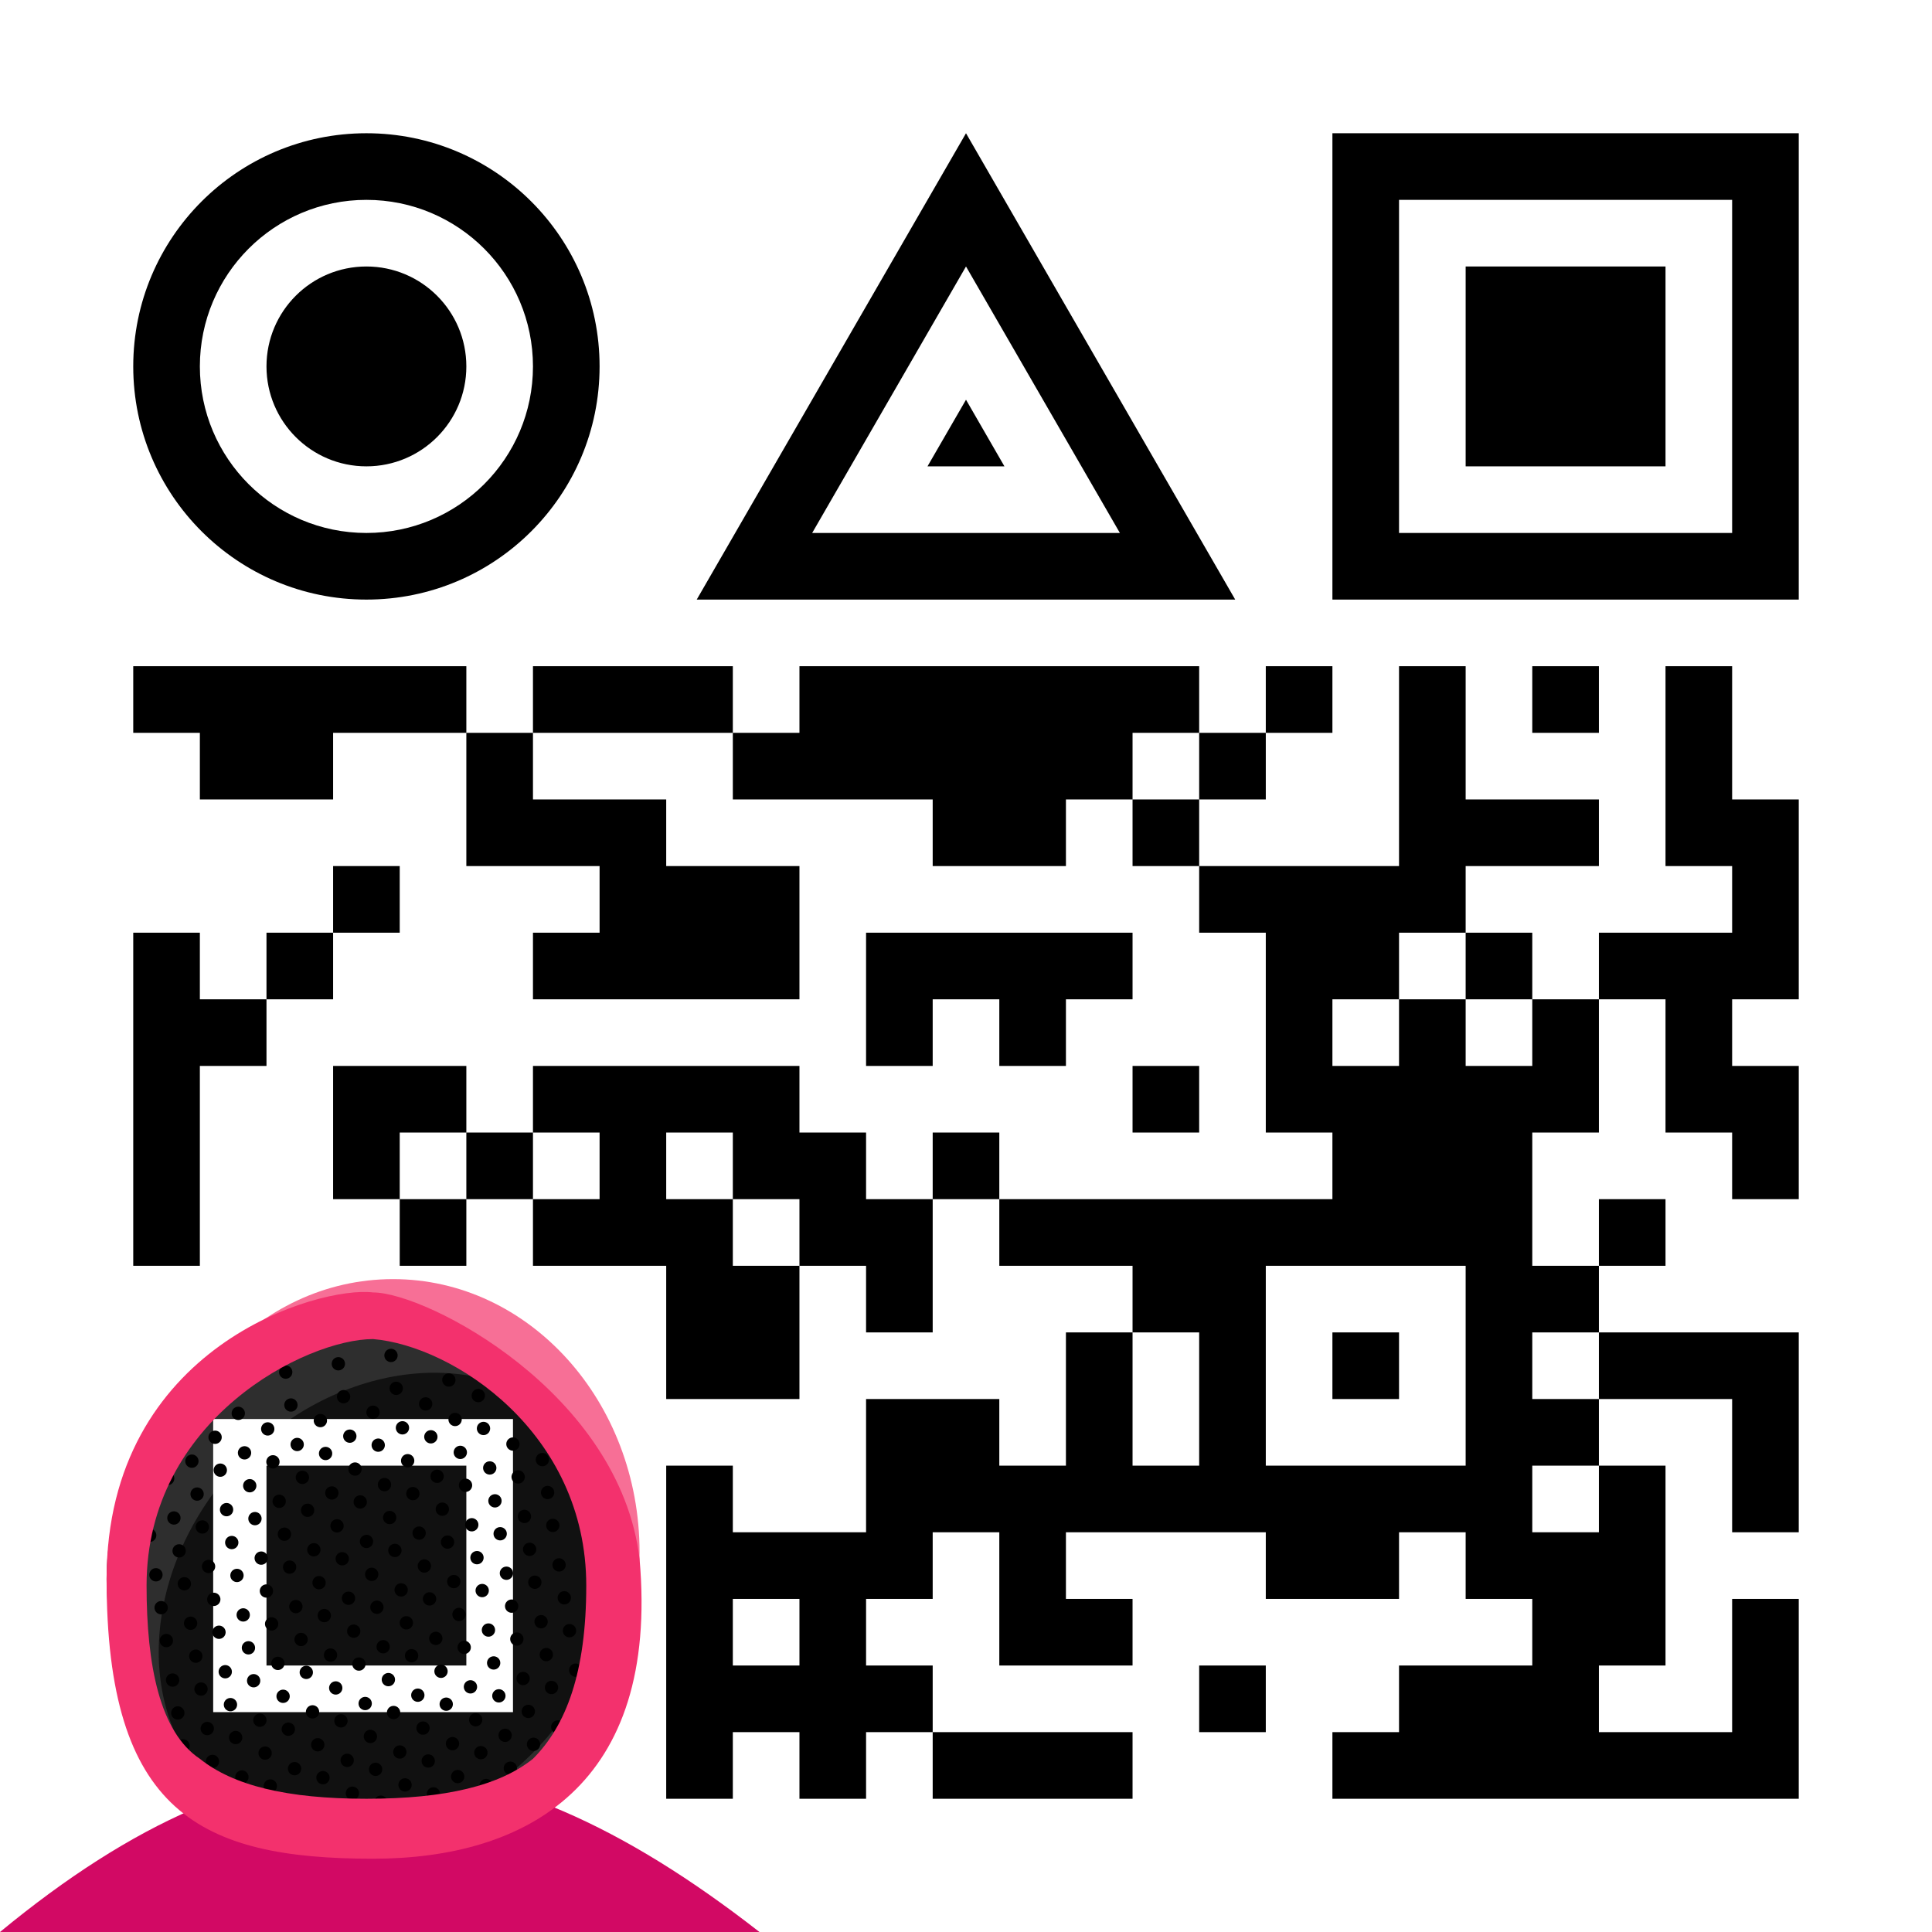
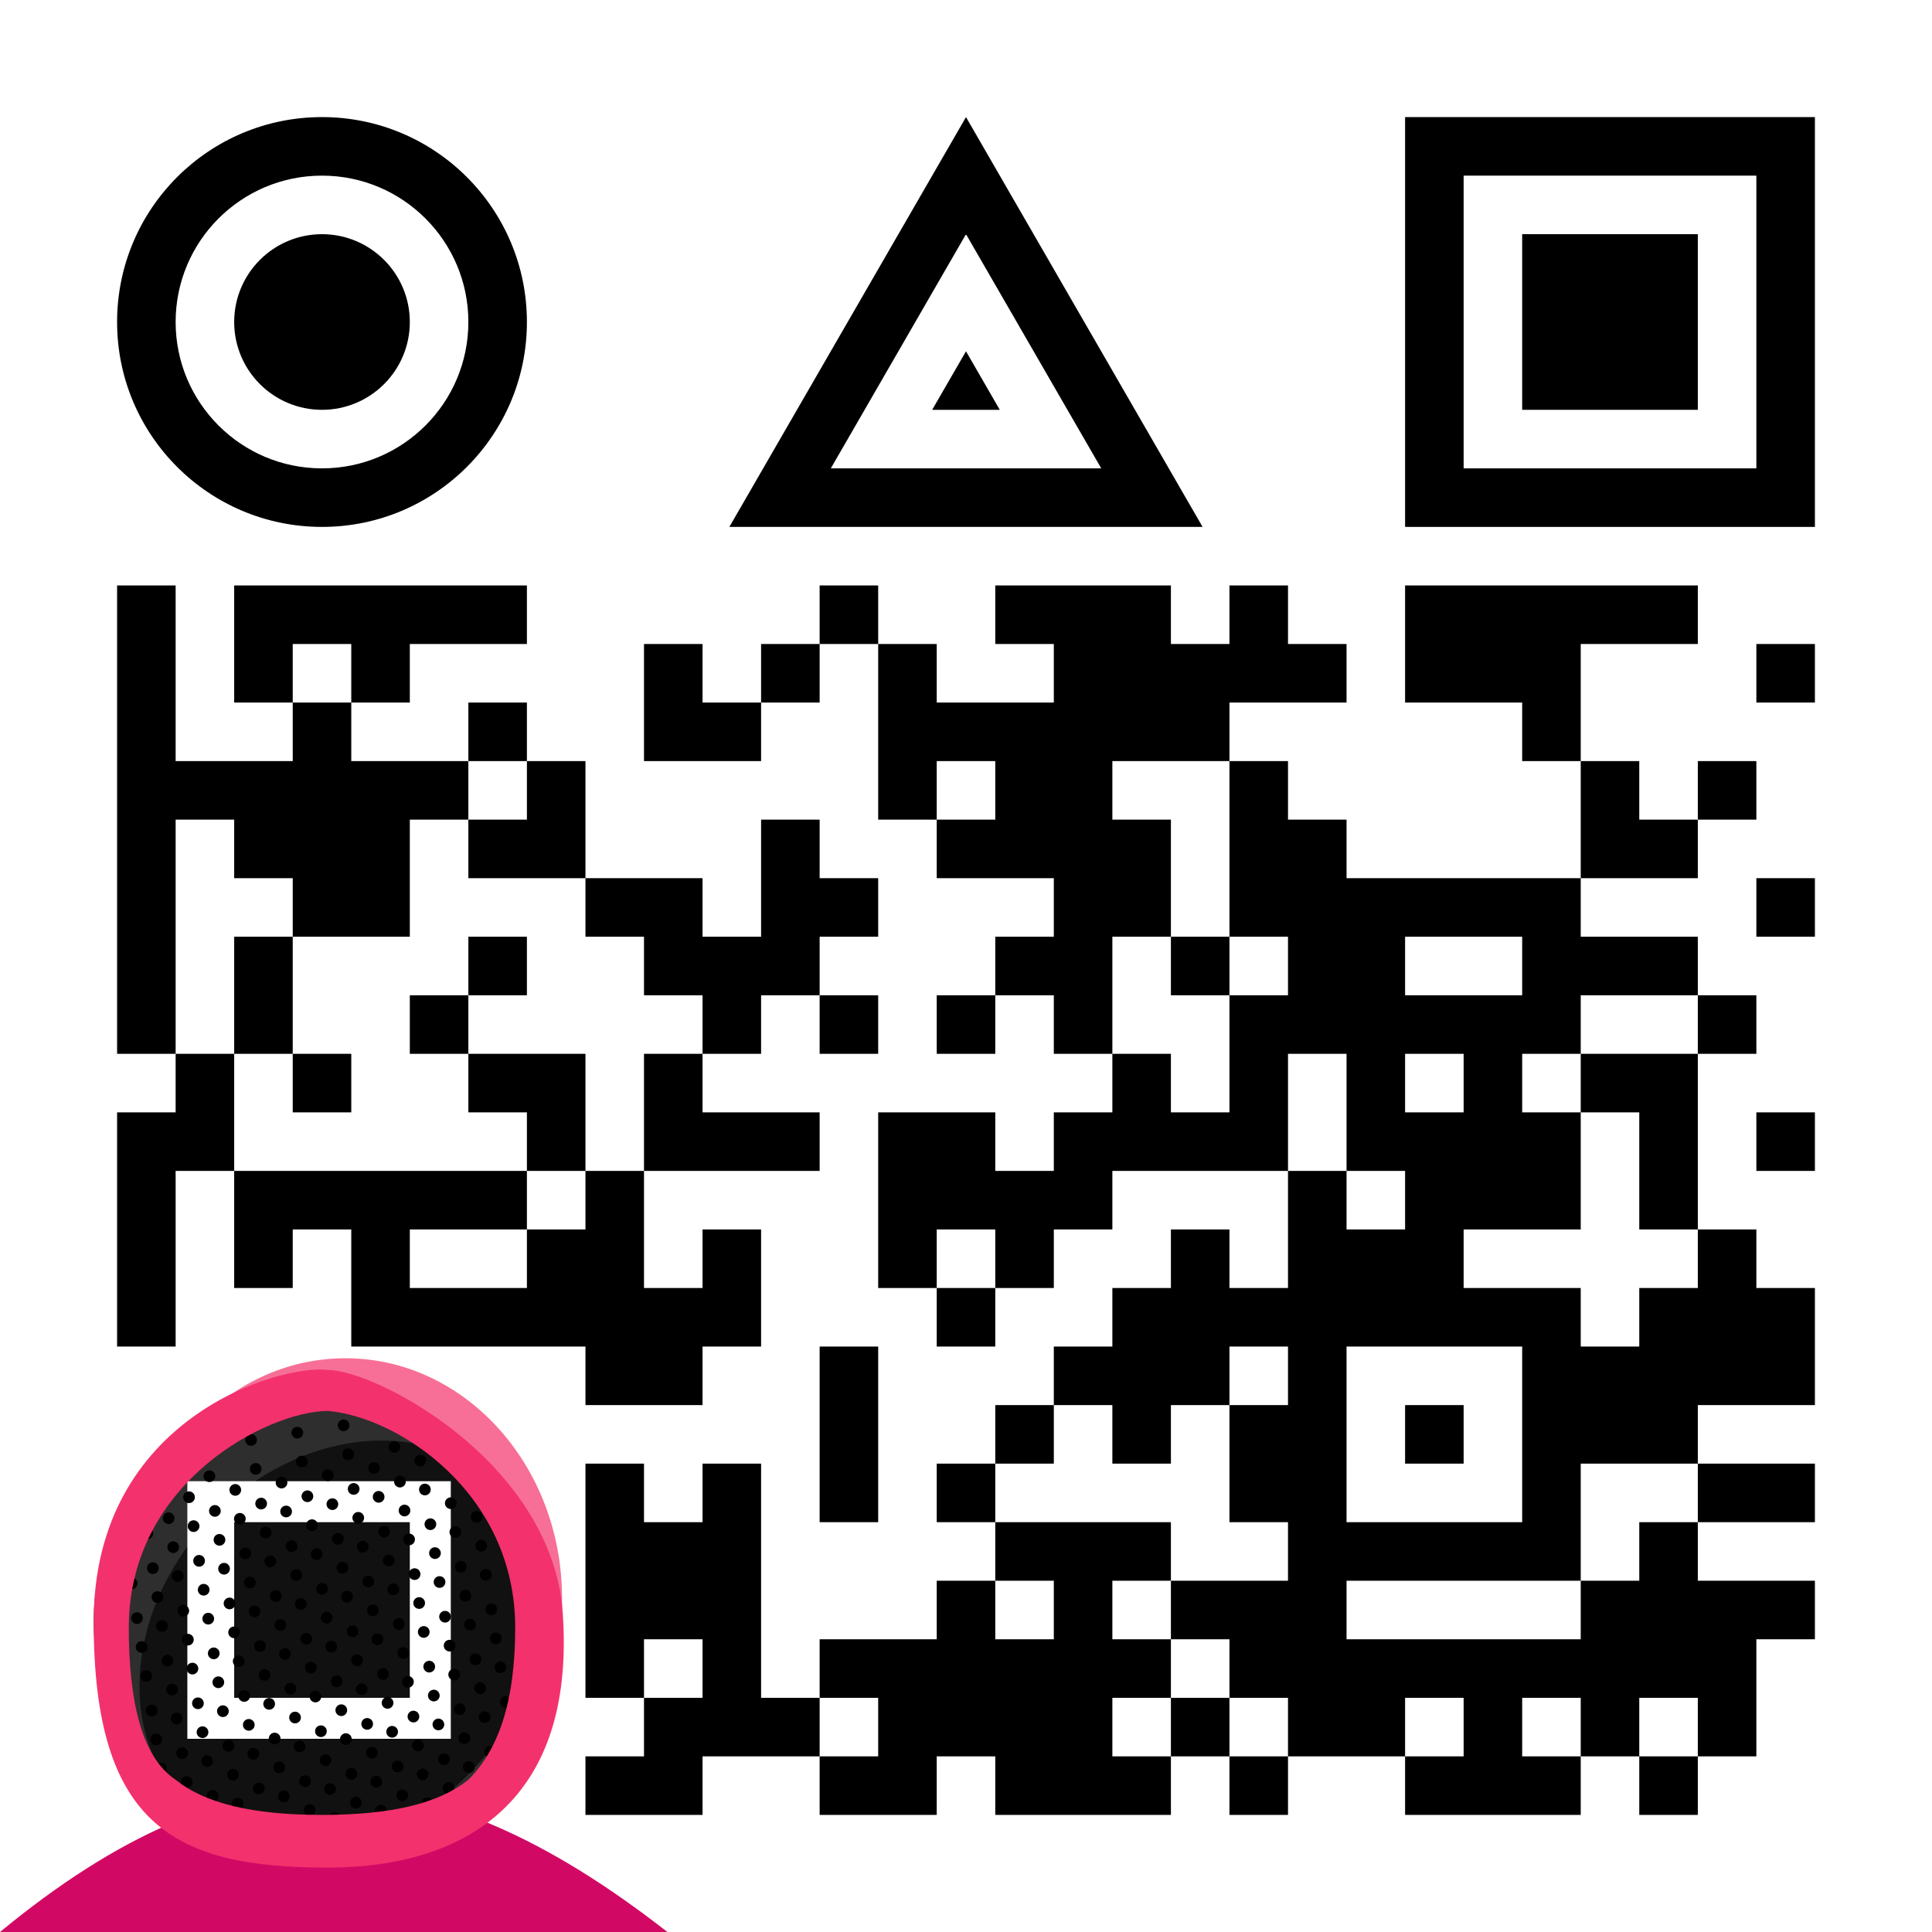
- <svg xmlns="http://www.w3.org/2000/svg" viewBox="0 0 29 29" width="300" height="300">
-   <rect width="29" height="29" fill="#fff" />
+ <svg xmlns="http://www.w3.org/2000/svg" viewBox="0 0 33 33" width="300" height="300">
+   <rect width="33" height="33" fill="#fff" />
  <g fill="#000">
    <path fill="#000" d="M5.5,2a3.5,3.5 0,0,1 3.5,3.5a3.5,3.5 0,0,1 -3.5,3.5a3.5,3.5 0,0,1 -3.5,-3.5a3.5,3.5 0,0,1 3.5,-3.5M5.5,3a2.5,2.5 0,0,0 -2.5,2.5a2.5,2.5 0,0,0 2.5,2.5a2.5,2.5 0,0,0 2.5,-2.5a2.5,2.5 0,0,0 -2.5,-2.5M5.5,4a1.5,1.5 0,0,1 1.5,1.5a1.5,1.5 0,0,1 -1.5,1.5a1.5,1.5 0,0,1 -1.5,-1.5a1.5,1.5 0,0,1 1.5,-1.5" />
-     <path fill="#000" d="M14.5,2l4.041,7h-8.083zM14.5,4l-2.309,4h4.619zM14.5,6l0.577,1h-1.155z" />
-     <path fill="#000" d="M20,2h7v7h-7zM21,3v5h5v-5zM22,4h3v3h-3z" />
-     <g transform="translate(2 20)">
+     <path fill="#000" d="M16.5,2l4.041,7h-8.083zM16.5,4l-2.309,4h4.619zM16.5,6l0.577,1h-1.155z" />
+     <path fill="#000" d="M24,2h7v7h-7zM25,3v5h5v-5zM26,4h3v3h-3z" />
+     <g transform="translate(2 24)">
      <path d="M9.4 9H-2C2 5.7 5.3 5.8 9.4 9Z" style="fill:#d20964" />
      <ellipse cx="3.9" cy="3.3" rx="3.7" ry="4.1" style="fill:#f76f96" />
      <circle cx="3.5" cy="3.7" r="3.9" style="fill:#2e2e2e" />
      <ellipse cx="-.2" cy="5.6" rx="3.8" ry="3.1" style="fill:#111" transform="rotate(-45.7) skewX(-.6)" />
      <path d="M1.2 1.3v4.4h4.5V1.3ZM2 2h3v3H2z" style="fill:#fff" />
      <g style="fill:#000" transform="rotate(-9 -13.5 11.5)">
        <circle cx="1.8" cy="4.5" r=".1" />
        <circle cx="1.8" cy="5.1" r=".1" />
        <circle cx="1.8" cy="5.6" r=".1" />
        <circle cx="1.4" cy="5.3" r=".1" />
        <circle cx="1.8" cy="6.1" r=".1" />
        <circle cx="1.4" cy="5.9" r=".1" />
        <circle cx="1.8" cy="6.7" r=".1" />
        <circle cx="1.4" cy="6.4" r=".1" />
        <circle cx="1.8" cy="7.2" r=".1" />
        <circle cx="1.4" cy="6.9" r=".1" />
        <circle cx="1.8" cy="7.7" r=".1" />
        <circle cx="1.4" cy="7.5" r=".1" />
        <circle cx="1.8" cy="8.3" r=".1" />
        <circle cx="1.4" cy="8" r=".1" />
        <circle cx="1.8" cy="8.8" r=".1" />
        <circle cx="1.4" cy="8.5" r=".1" />
        <circle cx="1.8" cy="9.3" r=".1" />
        <circle cx="2.6" cy="4" r=".1" />
        <circle cx="2.6" cy="4.5" r=".1" />
        <circle cx="2.2" cy="4.3" r=".1" />
        <circle cx="2.6" cy="5.1" r=".1" />
        <circle cx="2.2" cy="4.8" r=".1" />
        <circle cx="2.6" cy="5.6" r=".1" />
        <circle cx="2.2" cy="5.3" r=".1" />
        <circle cx="2.6" cy="6.1" r=".1" />
        <circle cx="2.2" cy="5.9" r=".1" />
        <circle cx="2.6" cy="6.7" r=".1" />
        <circle cx="2.2" cy="6.4" r=".1" />
        <circle cx="2.6" cy="7.2" r=".1" />
        <circle cx="2.2" cy="6.9" r=".1" />
        <circle cx="2.6" cy="7.7" r=".1" />
        <circle cx="2.2" cy="7.5" r=".1" />
        <circle cx="2.6" cy="8.3" r=".1" />
        <circle cx="2.2" cy="8" r=".1" />
        <circle cx="2.6" cy="8.8" r=".1" />
        <circle cx="2.2" cy="8.5" r=".1" />
        <circle cx="2.6" cy="9.3" r=".1" />
        <circle cx="2.2" cy="9.1" r=".1" />
        <circle cx="2.6" cy="9.8" r=".1" />
        <circle cx="2.2" cy="9.6" r=".1" />
        <circle cx="3.4" cy="4" r=".1" />
        <circle cx="3" cy="3.7" r=".1" />
        <circle cx="3.4" cy="4.5" r=".1" />
        <circle cx="3" cy="4.3" r=".1" />
        <circle cx="3.4" cy="5.1" r=".1" />
        <circle cx="3" cy="4.8" r=".1" />
        <circle cx="3.4" cy="5.6" r=".1" />
        <circle cx="3" cy="5.3" r=".1" />
        <circle cx="3.4" cy="6.1" r=".1" />
        <circle cx="3" cy="5.9" r=".1" />
        <circle cx="3.4" cy="6.7" r=".1" />
        <circle cx="3" cy="6.4" r=".1" />
        <circle cx="3.4" cy="7.2" r=".1" />
        <circle cx="3" cy="6.9" r=".1" />
        <circle cx="3.4" cy="7.7" r=".1" />
        <circle cx="3" cy="7.5" r=".1" />
        <circle cx="3.4" cy="8.3" r=".1" />
        <circle cx="3" cy="8" r=".1" />
        <circle cx="3.4" cy="8.8" r=".1" />
        <circle cx="3" cy="8.5" r=".1" />
        <circle cx="3.4" cy="9.3" r=".1" />
        <circle cx="3" cy="9.1" r=".1" />
        <circle cx="3.4" cy="9.8" r=".1" />
        <circle cx="3" cy="9.6" r=".1" />
        <circle cx="3.8" cy="3.2" r=".1" />
        <circle cx="4.2" cy="4" r=".1" />
        <circle cx="3.8" cy="3.7" r=".1" />
        <circle cx="4.2" cy="4.5" r=".1" />
        <circle cx="3.8" cy="4.3" r=".1" />
        <circle cx="4.2" cy="5.1" r=".1" />
        <circle cx="3.8" cy="4.8" r=".1" />
        <circle cx="4.2" cy="5.6" r=".1" />
        <circle cx="3.8" cy="5.3" r=".1" />
        <circle cx="4.2" cy="6.1" r=".1" />
        <circle cx="3.8" cy="5.9" r=".1" />
        <circle cx="4.2" cy="6.7" r=".1" />
        <circle cx="3.8" cy="6.4" r=".1" />
        <circle cx="4.2" cy="7.2" r=".1" />
        <circle cx="3.8" cy="6.9" r=".1" />
        <circle cx="4.2" cy="7.7" r=".1" />
        <circle cx="3.8" cy="7.5" r=".1" />
        <circle cx="4.2" cy="8.3" r=".1" />
        <circle cx="3.8" cy="8" r=".1" />
        <circle cx="4.2" cy="8.8" r=".1" />
        <circle cx="3.8" cy="8.5" r=".1" />
        <circle cx="4.2" cy="9.3" r=".1" />
        <circle cx="3.8" cy="9.1" r=".1" />
        <circle cx="4.2" cy="9.8" r=".1" />
        <circle cx="3.8" cy="9.6" r=".1" />
        <circle cx="4.6" cy="3.2" r=".1" />
        <circle cx="5" cy="4" r=".1" />
        <circle cx="4.6" cy="3.7" r=".1" />
        <circle cx="5" cy="4.5" r=".1" />
        <circle cx="4.6" cy="4.3" r=".1" />
        <circle cx="5" cy="5.1" r=".1" />
        <circle cx="4.6" cy="4.8" r=".1" />
        <circle cx="5" cy="5.6" r=".1" />
        <circle cx="4.6" cy="5.3" r=".1" />
        <circle cx="5" cy="6.1" r=".1" />
        <circle cx="4.6" cy="5.9" r=".1" />
        <circle cx="5" cy="6.7" r=".1" />
        <circle cx="4.6" cy="6.4" r=".1" />
        <circle cx="5" cy="7.2" r=".1" />
        <circle cx="4.6" cy="6.9" r=".1" />
        <circle cx="5" cy="7.7" r=".1" />
        <circle cx="4.6" cy="7.5" r=".1" />
        <circle cx="5" cy="8.3" r=".1" />
        <circle cx="4.6" cy="8" r=".1" />
        <circle cx="5" cy="8.8" r=".1" />
        <circle cx="4.6" cy="8.5" r=".1" />
        <circle cx="5" cy="9.3" r=".1" />
        <circle cx="4.6" cy="9.1" r=".1" />
        <circle cx="5" cy="9.8" r=".1" />
        <circle cx="4.6" cy="9.6" r=".1" />
        <circle cx="5.4" cy="3.2" r=".1" />
        <circle cx="5.8" cy="4" r=".1" />
        <circle cx="5.4" cy="3.7" r=".1" />
        <circle cx="5.8" cy="4.5" r=".1" />
        <circle cx="5.4" cy="4.3" r=".1" />
        <circle cx="5.8" cy="5.1" r=".1" />
        <circle cx="5.4" cy="4.8" r=".1" />
        <circle cx="5.8" cy="5.6" r=".1" />
        <circle cx="5.4" cy="5.3" r=".1" />
        <circle cx="5.8" cy="6.1" r=".1" />
        <circle cx="5.4" cy="5.9" r=".1" />
        <circle cx="5.8" cy="6.7" r=".1" />
        <circle cx="5.4" cy="6.4" r=".1" />
        <circle cx="5.8" cy="7.2" r=".1" />
        <circle cx="5.4" cy="6.9" r=".1" />
        <circle cx="5.8" cy="7.7" r=".1" />
        <circle cx="5.4" cy="7.5" r=".1" />
        <circle cx="5.8" cy="8.3" r=".1" />
        <circle cx="5.4" cy="8" r=".1" />
        <circle cx="5.8" cy="8.8" r=".1" />
        <circle cx="5.4" cy="8.5" r=".1" />
        <circle cx="5.8" cy="9.3" r=".1" />
        <circle cx="5.4" cy="9.1" r=".1" />
        <circle cx="5.8" cy="9.8" r=".1" />
        <circle cx="5.4" cy="9.6" r=".1" />
        <circle cx="6.6" cy="4" r=".1" />
        <circle cx="6.2" cy="3.7" r=".1" />
        <circle cx="6.6" cy="4.5" r=".1" />
        <circle cx="6.2" cy="4.3" r=".1" />
        <circle cx="6.6" cy="5.1" r=".1" />
        <circle cx="6.2" cy="4.8" r=".1" />
        <circle cx="6.6" cy="5.6" r=".1" />
        <circle cx="6.2" cy="5.3" r=".1" />
        <circle cx="6.6" cy="6.1" r=".1" />
        <circle cx="6.2" cy="5.9" r=".1" />
        <circle cx="6.6" cy="6.7" r=".1" />
        <circle cx="6.2" cy="6.4" r=".1" />
        <circle cx="6.6" cy="7.2" r=".1" />
        <circle cx="6.2" cy="6.9" r=".1" />
        <circle cx="6.6" cy="7.7" r=".1" />
        <circle cx="6.2" cy="7.5" r=".1" />
        <circle cx="6.6" cy="8.3" r=".1" />
        <circle cx="6.2" cy="8" r=".1" />
        <circle cx="6.6" cy="8.8" r=".1" />
        <circle cx="6.2" cy="8.5" r=".1" />
        <circle cx="6.6" cy="9.3" r=".1" />
        <circle cx="6.2" cy="9.1" r=".1" />
        <circle cx="6.2" cy="9.6" r=".1" />
        <circle cx="7.4" cy="5.1" r=".1" />
        <circle cx="7" cy="4.8" r=".1" />
        <circle cx="7.4" cy="5.6" r=".1" />
        <circle cx="7" cy="5.3" r=".1" />
        <circle cx="7.4" cy="6.1" r=".1" />
        <circle cx="7" cy="5.9" r=".1" />
        <circle cx="7.4" cy="6.7" r=".1" />
        <circle cx="7" cy="6.4" r=".1" />
        <circle cx="7.4" cy="7.2" r=".1" />
        <circle cx="7" cy="6.9" r=".1" />
        <circle cx="7.4" cy="7.7" r=".1" />
        <circle cx="7" cy="7.5" r=".1" />
        <circle cx="7.4" cy="8.3" r=".1" />
        <circle cx="7" cy="8" r=".1" />
        <circle cx="7.4" cy="8.8" r=".1" />
        <circle cx="7" cy="8.5" r=".1" />
        <circle cx="7" cy="9.1" r=".1" />
      </g>
      <path d="M3.6-.6c.8 0 3.7 1.5 4 4 .3 3.4-1.7 4.5-4 4.5-2.6 0-4-.7-4-4.2s3.2-4.4 4-4.3m0 .7C2.6.1.2 1.3.2 3.8.2 5 .4 6 1 6.4c.5.4 1.3.6 2.5.6s2-.2 2.5-.6c.5-.5.8-1.3.8-2.6 0-2.3-2-3.6-3.2-3.7" style="fill:#f3316d" />
    </g>
-     <path d="M2,10h5v1h1v1h2v1h2v2h-4v-1h1v-1h-2v-2h-2v1h-2v-1h-1v-1zM8,10h3v1h1v-1h6v1h1v1h-1v1h3v-3h1v2h2v1h-2v1h1v1h1v2h-1v2h1v1h3v3h-1v-2h-2v1h1v3h-1v1h2v-2h1v3h-7v-1h1v-1h2v-1h-1v-1h-1v1h-2v-1h-3v1h1v1h-2v-2h-1v1h-1v1h1v1h3v1h-3v-1h-1v1h-1v-1h-1v1h-1v-5h1v1h2v-2h2v1h1v-2h1v2h1v-2h-1v-1h-2v-1h5v-1h-1v-3h-1v-1h-1v-1h1v-1h-1v1h-1v1h-2v-1h-3v-1h-3v-1zM19,10h1v1h-1v-1zM23,10h1v1h-1v-1zM25,10h1v2h1v3h-1v1h1v2h-1v-1h-1v-2h-1v-1h2v-1h-1v-3zM5,13h1v1h-1v1h-1v1h-1v3h-1v-5h1v1h1v-1h1v-1zM13,14h4v1h-1v1h-1v-1h-1v1h-1v-2zM21,14v1h1v1h1v-1h-1v-1h-1zM20,15v1h1v-1h-1zM5,16h2v1h1v1h1v-1h-1v-1h4v1h1v1h1v2h-1v-1h-1v2h-2v-2h-2v-1h-1v1h-1v-1h1v-1h-1v1h-1v-2zM17,16h1v1h-1v-1zM10,17v1h1v1h1v-1h-1v-1h-1zM14,17h1v1h-1v-1zM24,18h1v1h-1v-1zM19,19v3h3v-3h-3zM20,20h1v1h-1v-1zM23,20v1h1v-1h-1zM23,22v1h1v-1h-1zM11,24v1h1v-1h-1zM18,25h1v1h-1v-1z" />
+     <path d="M2,10h1v3h2v-1h1v1h2v1h1v-1h1v2h2v1h1v-2h1v1h1v1h-1v1h1v1h-1v-1h-1v1h-1v1h2v1h-3v2h1v-1h1v2h-1v1h-2v-1h-4v-2h-1v1h-1v-2h5v1h1v-1h1v-2h1v-1h-1v-1h-1v-1h-2v-1h-1v2h-2v2h1v1h-1v-1h-1v2h-1v3h-1v-4h1v-1h1v-2h1v-1h-1v-1h-1v4h-1v-8zM4,10h5v1h-2v1h-1v-1h-1v1h-1v-2zM14,10h1v1h1v1h2v-1h-1v-1h3v1h1v-1h1v1h1v1h-2v1h1v1h1v1h4v1h2v1h1v1h-1v3h1v1h1v2h-2v1h2v1h-2v1h2v1h-1v2h-1v1h-1v-1h1v-1h-1v1h-1v1h-3v-1h1v-1h-1v1h-2v1h-1v-1h1v-1h-1v1h-1v1h-3v-1h-1v1h-2v-1h1v-1h-1v1h-2v1h-2v-1h1v-1h1v-1h-1v1h-1v-4h1v1h1v-1h1v4h1v-1h2v-1h1v1h1v-1h-1v-1h3v1h2v-1h-1v-2h1v-1h-1v1h-1v1h-1v-1h-1v1h-1v1h-1v-1h1v-1h1v-1h1v-1h1v-1h1v1h1v-2h1v1h1v-1h-1v-2h-1v2h-3v1h-1v1h-1v1h-1v-1h1v-1h-1v1h-1v-3h2v1h1v-1h1v-1h1v1h1v-2h1v-1h-1v1h-1v-1h1v-3h-2v1h1v2h-1v2h-1v-1h-1v1h-1v-1h1v-1h1v-1h-2v-1h1v-1h-1v1h-1v-3h-1v1h-1v1h-2v-2h1v1h1v-1h1v-1zM24,10h5v1h-2v2h1v1h1v1h-2v-2h-1v-1h-2v-2zM30,11h1v1h-1v-1zM8,12h1v1h-1v-1zM29,13h1v1h-1v-1zM30,15h1v1h-1v-1zM8,16h1v1h-1v1h2v2h-1v-1h-1v-1h-1v-1h1v-1zM24,16v1h2v-1h-2zM27,17v1h2v-1h-2zM24,18v1h1v-1h-1zM26,18v1h1v2h-2v1h2v1h1v-1h1v-1h-1v-2h-1v-1h-1zM30,19h1v1h-1v-1zM7,21v1h2v-1h-2zM14,23h1v3h-1v-3zM23,23v3h3v-3h-3zM24,24h1v1h-1v-1zM27,25v2h1v-1h1v-1h-2zM19,27v1h1v1h1v-1h-1v-1h-1zM23,27v1h4v-1h-4zM19,29v1h1v-1h-1zM26,29v1h1v-1h-1z" />
  </g>
</svg>
